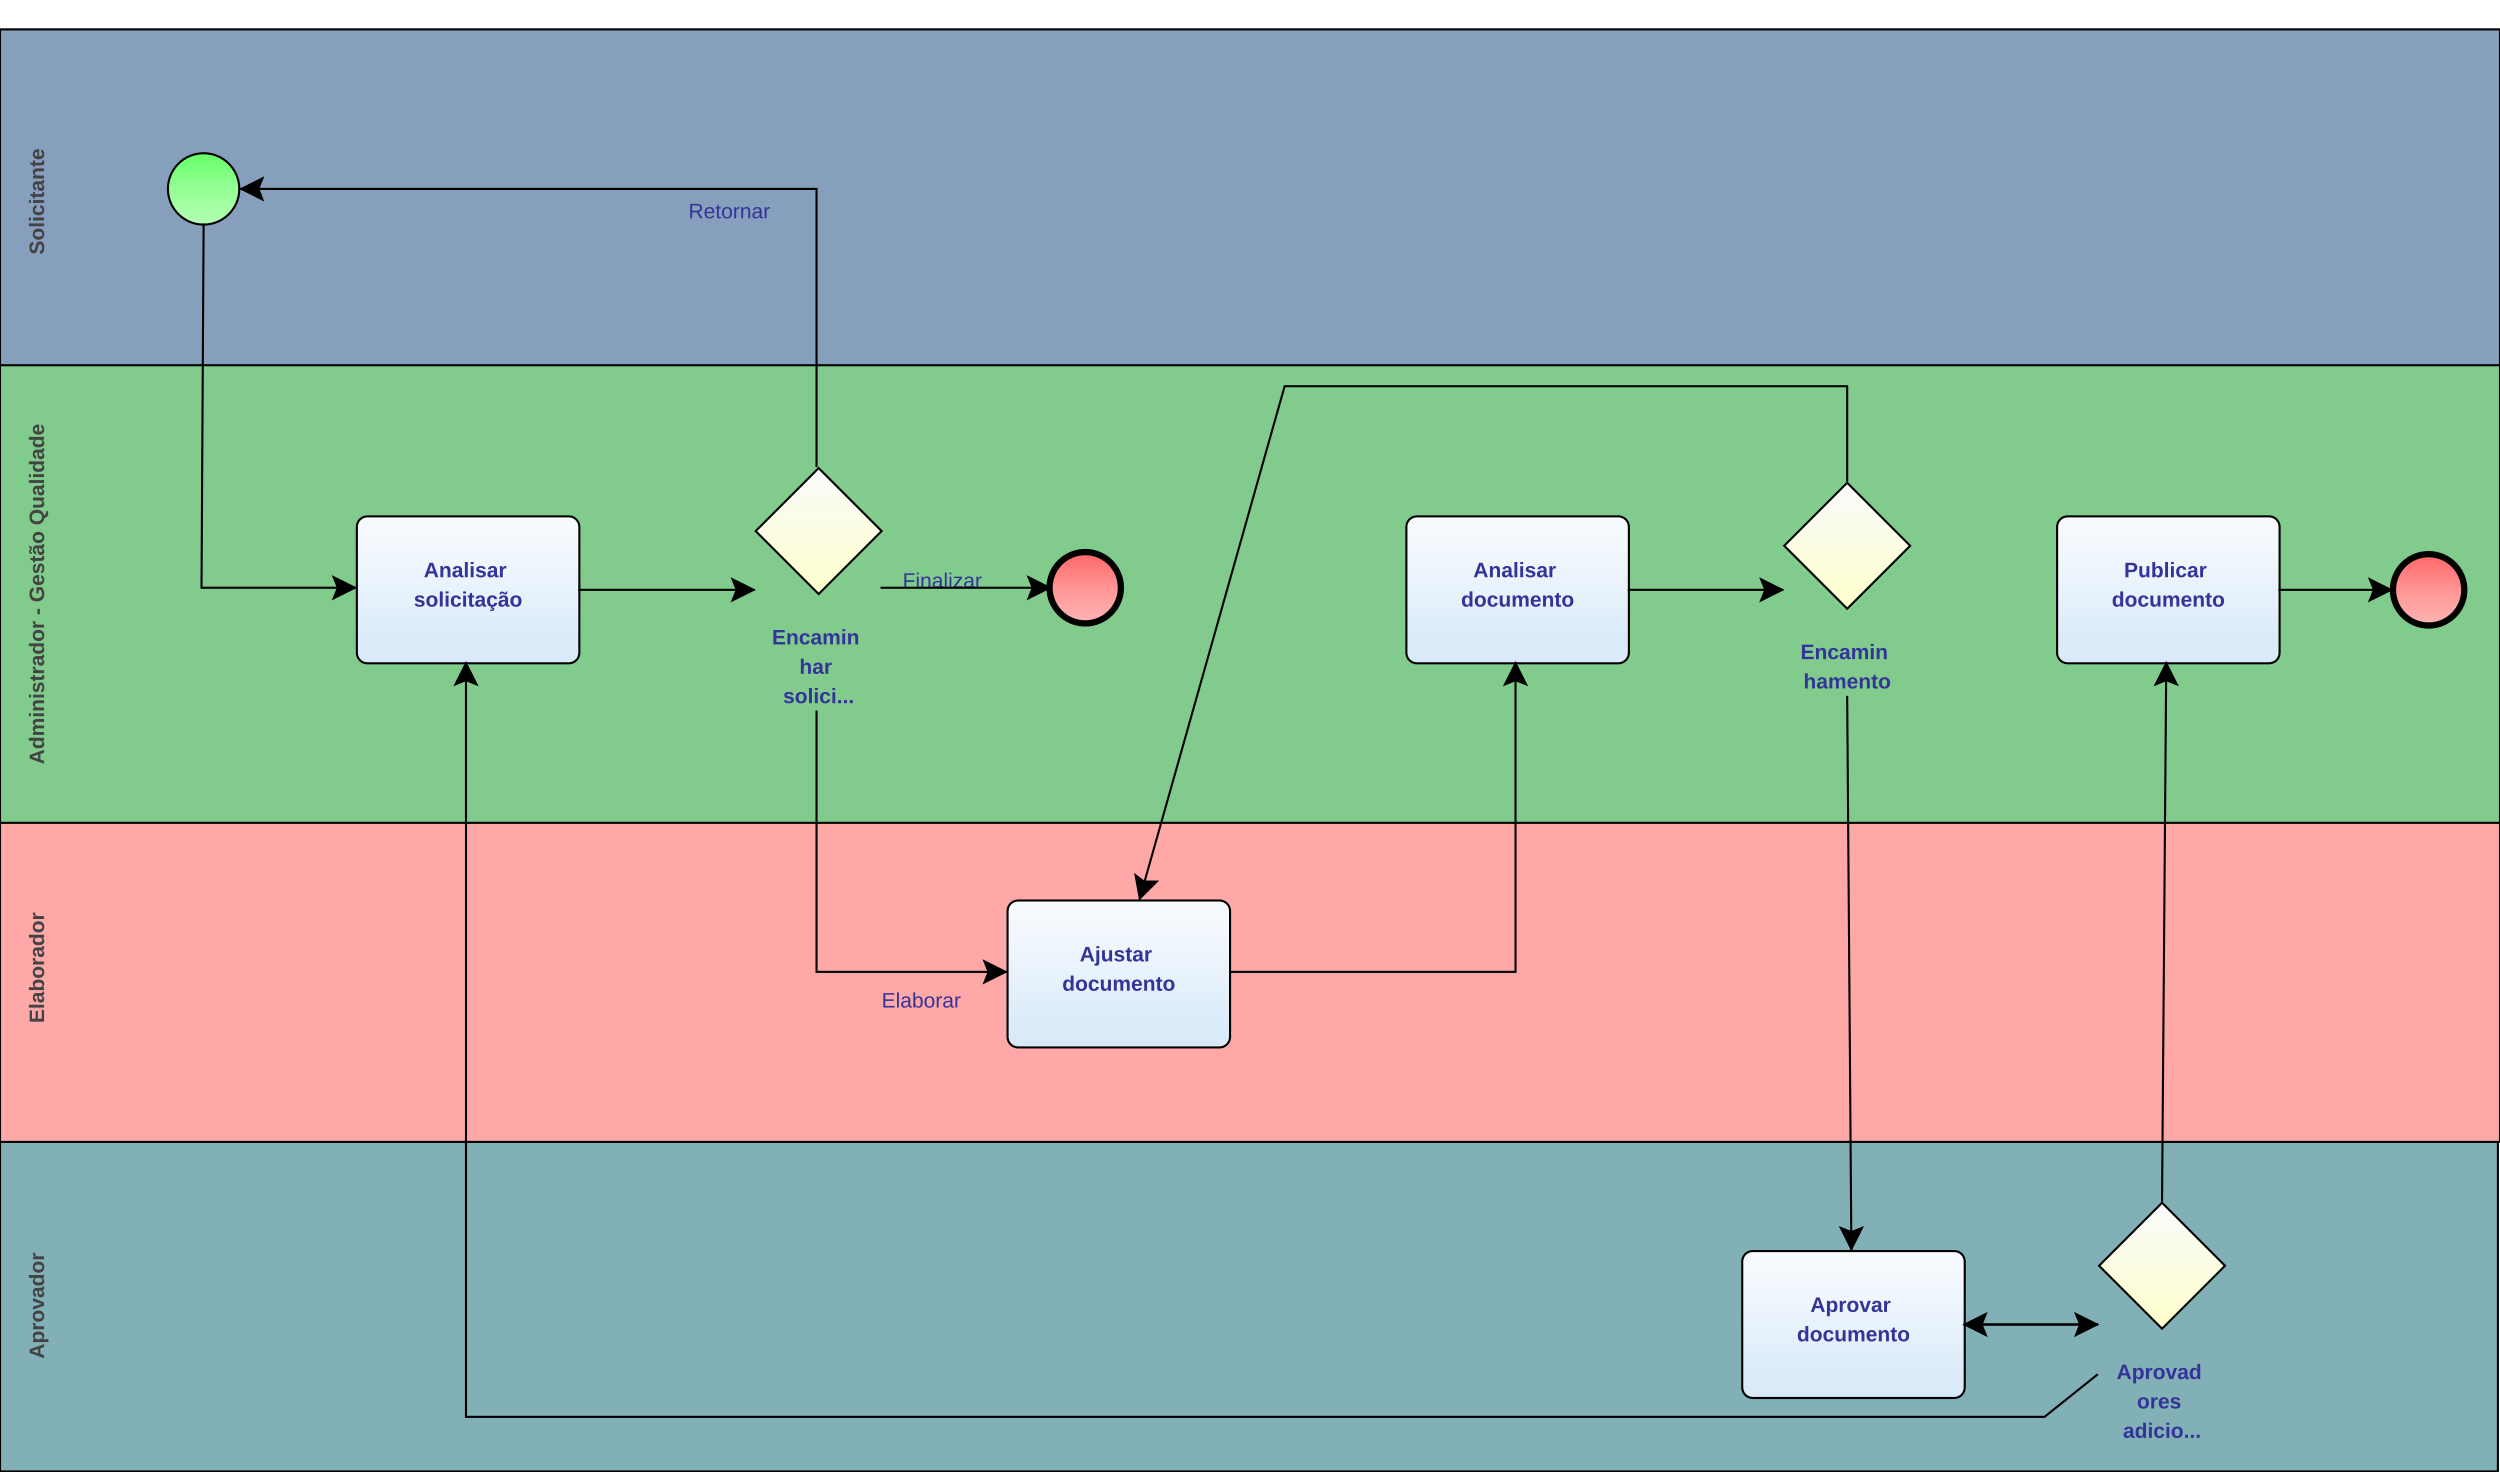
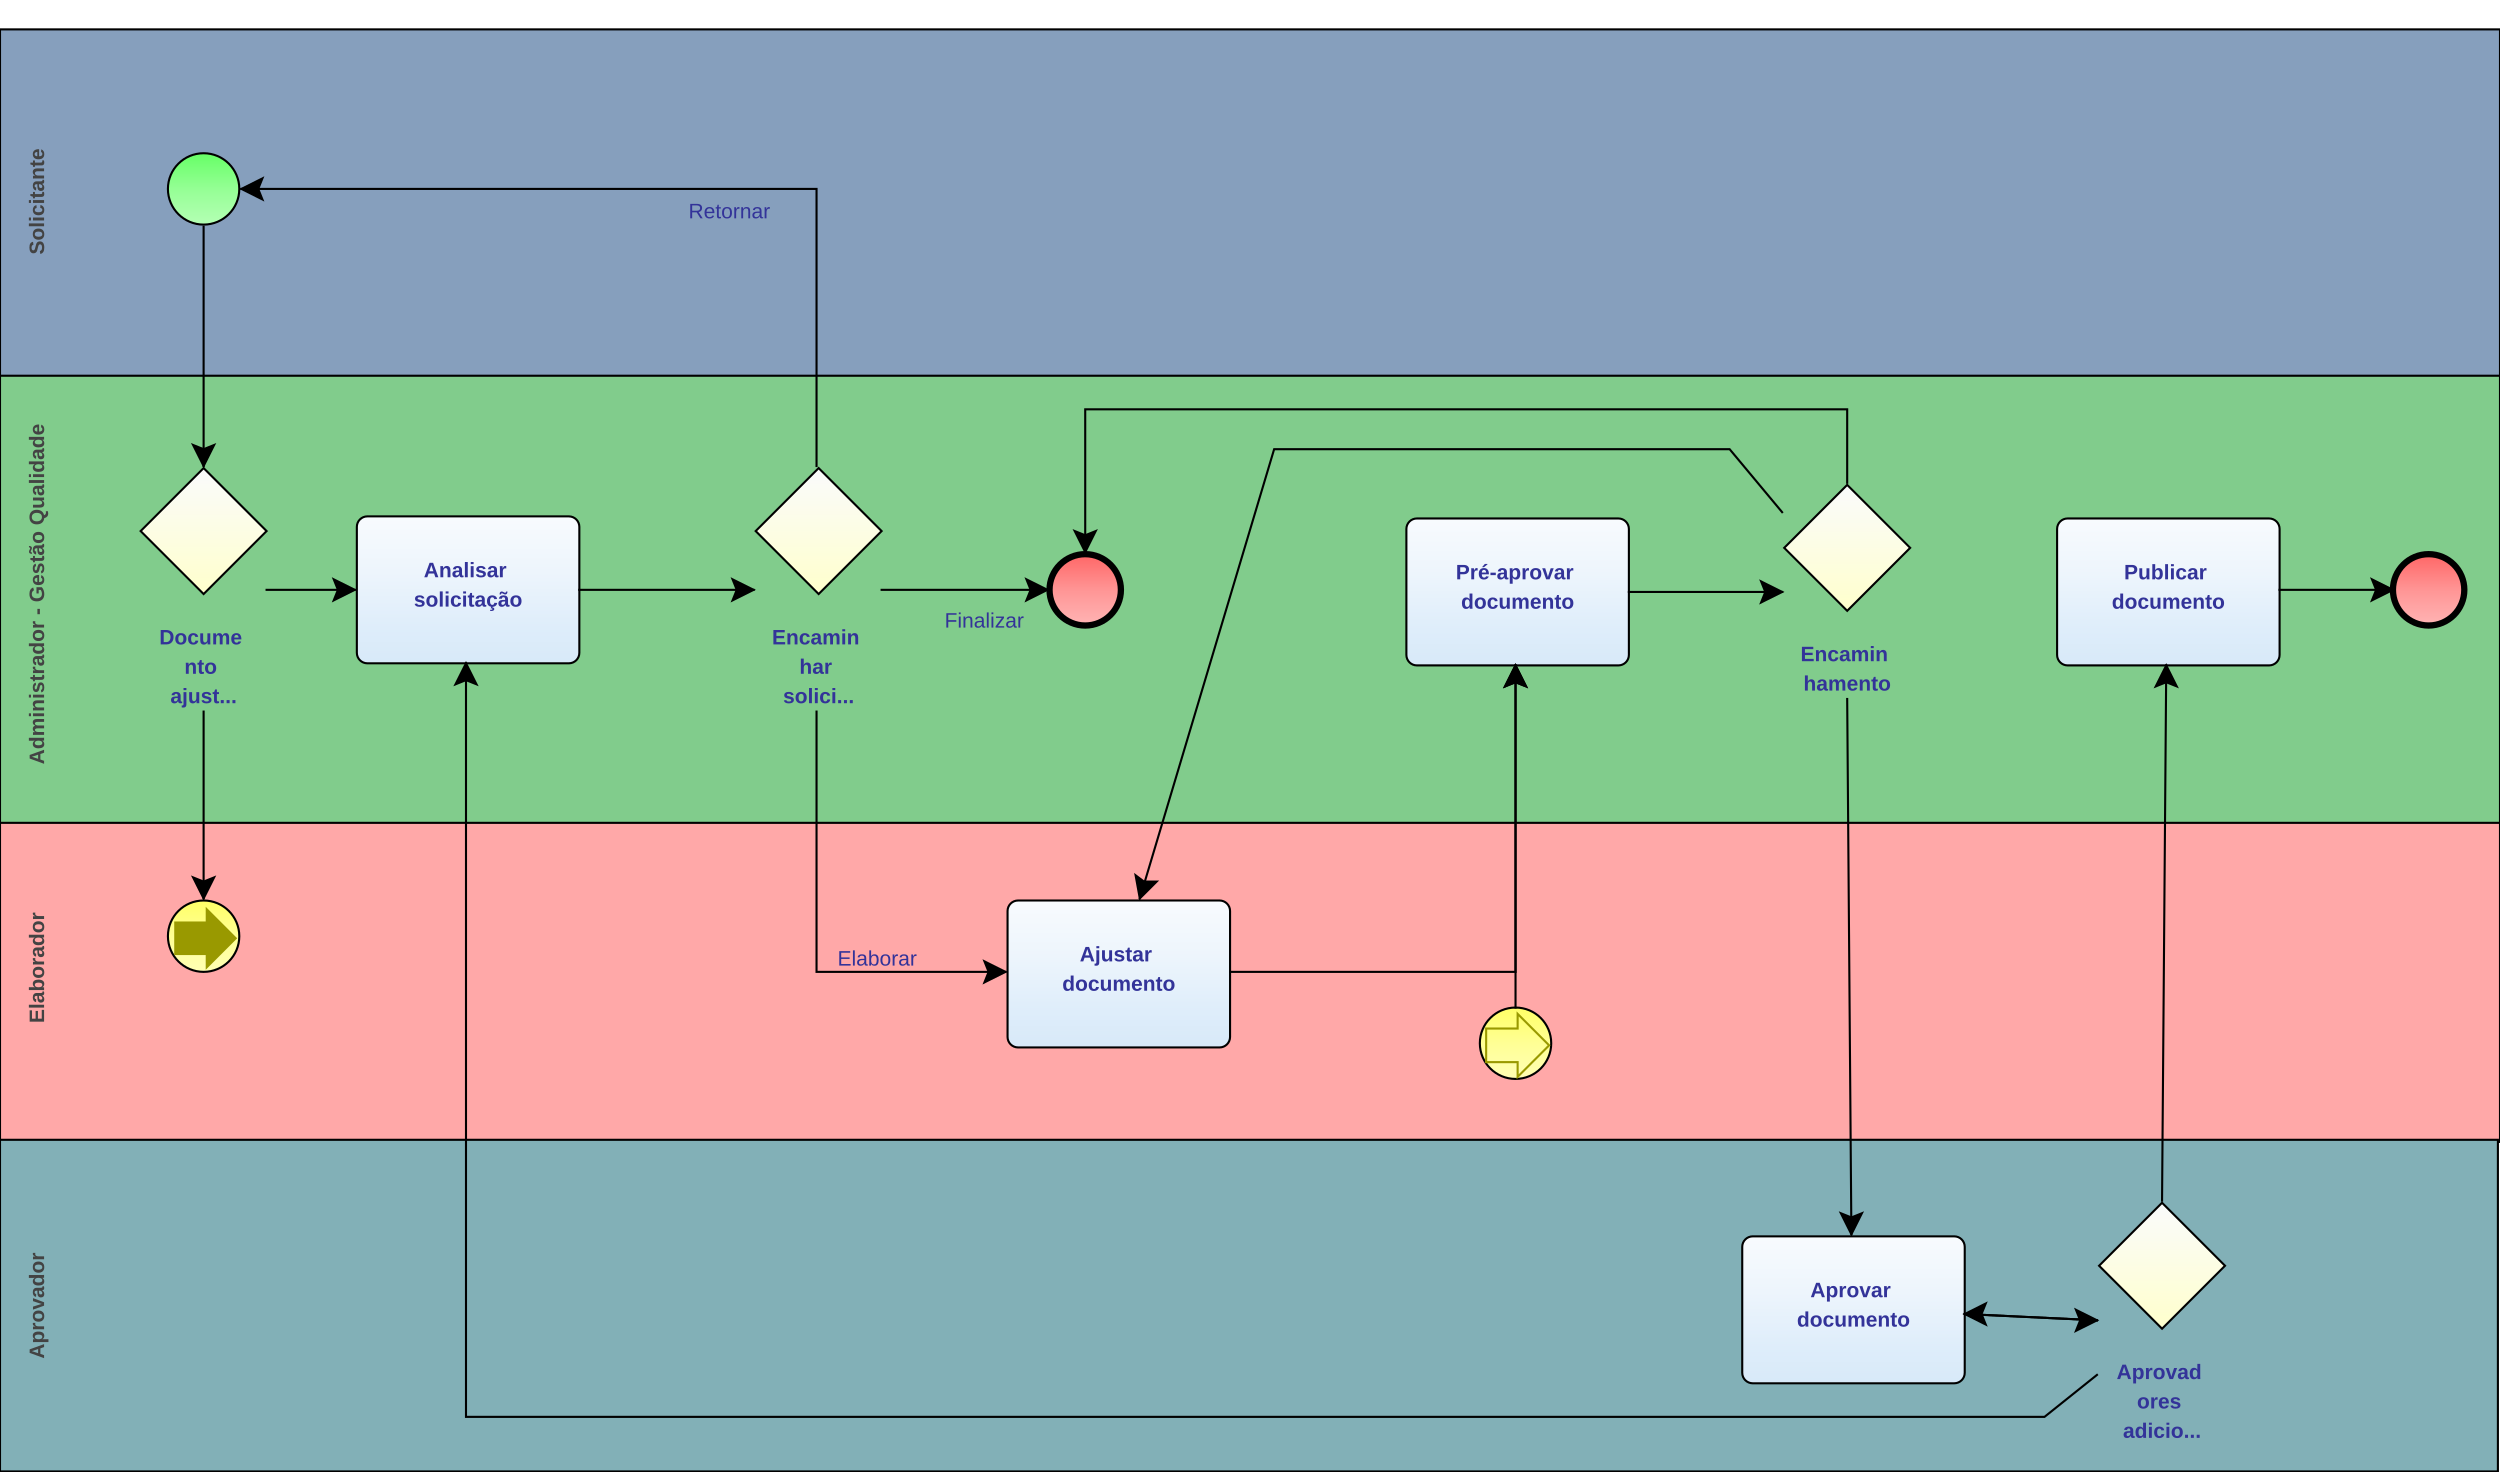
<svg xmlns="http://www.w3.org/2000/svg" xmlns:xlink="http://www.w3.org/1999/xlink" style="stroke-dasharray:none; shape-rendering:auto; font-family:'Arial'; text-rendering:auto; fill-opacity:1; color-interpolation:auto; color-rendering:auto; font-size:12; fill:black; stroke:black; image-rendering:auto; stroke-miterlimit:10; stroke-linecap:square; stroke-linejoin:miter; font-style:normal; stroke-width:1; stroke-dashoffset:0; font-weight:normal; stroke-opacity:1;" contentScriptType="text/ecmascript" preserveAspectRatio="xMidYMid meet" zoomAndPan="magnify" version="1.0" contentStyleType="text/css" xml:xlink="http://www.w3.org/1999/xlink" width="1191" height="701">
+   <rect x="0" y="379" width="1191" height="165" ry="0" rx="0" style="stroke:#000000; fill:#FFA8A8" />
+   <g componentSequence="3">
+     <text x="-461" y="7" transform="rotate(270)" text-anchor="middle" style="font-weight:bold;font-size:10px;stroke:none; fill:#434343">
+       <tspan dy="14" x="-461">Elaborador</tspan>
+     </text>
+   </g>
  <rect x="0" y="543" width="1190" height="158" ry="0" rx="0" style="stroke:#000000; fill:#82B0B7" />
  <g componentSequence="4">
    <text x="-622" y="7" transform="rotate(270)" text-anchor="middle" style="font-weight:bold;font-size:10px;stroke:none; fill:#434343">
      <tspan dy="14" x="-622">Aprovador</tspan>
    </text>
  </g>
-   <rect x="0" y="379" width="1191" height="165" ry="0" rx="0" style="stroke:#000000; fill:#FFA8A8" />
+   <rect x="0" y="174" width="1191" height="218" ry="0" rx="0" style="stroke:#000000; fill:#81CC8C" />
  <g componentSequence="1">
-     <text x="-461" y="7" transform="rotate(270)" text-anchor="middle" style="font-weight:bold;font-size:10px;stroke:none; fill:#434343">
-       <tspan dy="14" x="-461">Elaborador</tspan>
+     <text x="-283" y="7" transform="rotate(270)" text-anchor="middle" style="font-weight:bold;font-size:10px;stroke:none; fill:#434343">
+       <tspan dy="14" x="-283">Administrador - Gestão Qualidade</tspan>
    </text>
  </g>
  <rect x="0" y="14" width="1191" height="165" ry="0" rx="0" style="stroke:#000000; fill:#869FBD" />
-   <g componentSequence="3">
+   <g componentSequence="2">
    <text x="-96" y="7" transform="rotate(270)" text-anchor="middle" style="font-weight:bold;font-size:10px;stroke:none; fill:#434343">
      <tspan dy="14" x="-96">Solicitante</tspan>
    </text>
  </g>
-   <rect x="0" y="174" width="1191" height="218" ry="0" rx="0" style="stroke:#000000; fill:#81CC8C" />
-   <g componentSequence="2">
-     <text x="-283" y="7" transform="rotate(270)" text-anchor="middle" style="font-weight:bold;font-size:10px;stroke:none; fill:#434343">
-       <tspan dy="14" x="-283">Administrador - Gestão Qualidade</tspan>
-     </text>
-   </g>
  <g sequence="4">
-     <ellipse cx="97" cy="90" rx="17" ry="17" stroke-width="1" style="fill:url(#linearGradient66FF6696FF96B6FFB6_962634733);" stroke="336633" />
+     <ellipse cx="97" cy="90" rx="17" ry="17" stroke-width="1" style="fill:url(#linearGradient66FF6696FF96B6FFB6_341130848);" stroke="336633" />
  </g>
  <g sequence="9">
-     <rect x="170" y="246" width="106" height="70" ry="5" rx="5" style="fill:url(#linearGradientF8FBFEEDF5FCDEEDFAD4E7F8E2E5E9_933710513);" stroke="191970" />
+     <rect x="170" y="246" width="106" height="70" ry="5" rx="5" style="fill:url(#linearGradientF8FBFEEDF5FCDEEDFAD4E7F8E2E5E9_445825690);" stroke="191970" />
  </g>
  <g componentSequence="9">
    <text x="223" y="261" text-anchor="middle" style="font-weight:bold;font-size:10px;stroke:none; fill:#333399">
      <tspan dy="14" x="223">Analisar</tspan>
      <tspan dy="14" x="223">solicitação</tspan>
    </text>
  </g>
  <g sequence="23">
-     <polygon points=" 360 253 390 223 420 253 390 283 360 253" style="fill:url(#linearGradientFAFBFCFFFFCC_865650845);" stroke="000000" />
+     <polygon points=" 360 253 390 223 420 253 390 283 360 253" style="fill:url(#linearGradientFAFBFCFFFFCC_514675984);" stroke="000000" />
  </g>
  <g componentSequence="23">
    <text x="390" y="293" text-anchor="middle" style="font-weight:bold;font-size:10px;stroke:none; fill:#333399">
      <tspan dy="14" x="390">Encamin</tspan>
      <tspan dy="14" x="390">har</tspan>
      <tspan dy="14" x="390">solici...</tspan>
    </text>
  </g>
  <g sequence="29">
-     <rect x="830" y="596" width="106" height="70" ry="5" rx="5" style="fill:url(#linearGradientF8FBFEEDF5FCDEEDFAD4E7F8E2E5E9_1989820554);" stroke="191970" />
+     <rect x="830" y="589" width="106" height="70" ry="5" rx="5" style="fill:url(#linearGradientF8FBFEEDF5FCDEEDFAD4E7F8E2E5E9_1538246817);" stroke="191970" />
  </g>
  <g componentSequence="29">
-     <text x="883" y="611" text-anchor="middle" style="font-weight:bold;font-size:10px;stroke:none; fill:#333399">
+     <text x="883" y="604" text-anchor="middle" style="font-weight:bold;font-size:10px;stroke:none; fill:#333399">
      <tspan dy="14" x="883">Aprovar</tspan>
      <tspan dy="14" x="883">documento</tspan>
    </text>
  </g>
  <g sequence="31">
-     <rect x="980" y="246" width="106" height="70" ry="5" rx="5" style="fill:url(#linearGradientF8FBFEEDF5FCDEEDFAD4E7F8E2E5E9_1247410815);" stroke="191970" />
+     <rect x="980" y="247" width="106" height="70" ry="5" rx="5" style="fill:url(#linearGradientF8FBFEEDF5FCDEEDFAD4E7F8E2E5E9_1723091850);" stroke="191970" />
  </g>
  <g componentSequence="31">
-     <text x="1033" y="261" text-anchor="middle" style="font-weight:bold;font-size:10px;stroke:none; fill:#333399">
+     <text x="1033" y="262" text-anchor="middle" style="font-weight:bold;font-size:10px;stroke:none; fill:#333399">
      <tspan dy="14" x="1033">Publicar</tspan>
      <tspan dy="14" x="1033">documento</tspan>
    </text>
  </g>
  <g sequence="61">
-     <ellipse cx="1157" cy="281" rx="17" ry="17" stroke-width="3" style="fill:url(#linearGradientFF6666FF9696FFB6B6_1202115399);" stroke="993333" />
+     <ellipse cx="1157" cy="281" rx="17" ry="17" stroke-width="3" style="fill:url(#linearGradientFF6666FF9696FFB6B6_1782502356);" stroke="993333" />
  </g>
  <g sequence="100">
-     <rect x="670" y="246" width="106" height="70" ry="5" rx="5" style="fill:url(#linearGradientF8FBFEEDF5FCDEEDFAD4E7F8E2E5E9_848246542);" stroke="191970" />
+     <rect x="670" y="247" width="106" height="70" ry="5" rx="5" style="fill:url(#linearGradientF8FBFEEDF5FCDEEDFAD4E7F8E2E5E9_516886102);" stroke="191970" />
  </g>
  <g componentSequence="100">
-     <text x="723" y="261" text-anchor="middle" style="font-weight:bold;font-size:10px;stroke:none; fill:#333399">
-       <tspan dy="14" x="723">Analisar</tspan>
+     <text x="723" y="262" text-anchor="middle" style="font-weight:bold;font-size:10px;stroke:none; fill:#333399">
+       <tspan dy="14" x="723">Pré-aprovar</tspan>
      <tspan dy="14" x="723">documento</tspan>
    </text>
  </g>
  <g sequence="103">
-     <rect x="480" y="429" width="106" height="70" ry="5" rx="5" style="fill:url(#linearGradientF8FBFEEDF5FCDEEDFAD4E7F8E2E5E9_381009861);" stroke="191970" />
+     <rect x="480" y="429" width="106" height="70" ry="5" rx="5" style="fill:url(#linearGradientF8FBFEEDF5FCDEEDFAD4E7F8E2E5E9_998258670);" stroke="191970" />
  </g>
  <g componentSequence="103">
    <text x="533" y="444" text-anchor="middle" style="font-weight:bold;font-size:10px;stroke:none; fill:#333399">
      <tspan dy="14" x="533">Ajustar</tspan>
      <tspan dy="14" x="533">documento</tspan>
    </text>
  </g>
  <g sequence="106">
-     <polygon points=" 1000 603 1030 573 1060 603 1030 633 1000 603" style="fill:url(#linearGradientFAFBFCFFFFCC_322577774);" stroke="000000" />
+     <polygon points=" 1000 603 1030 573 1060 603 1030 633 1000 603" style="fill:url(#linearGradientFAFBFCFFFFCC_2142028559);" stroke="000000" />
  </g>
  <g componentSequence="106">
    <text x="1030" y="643" text-anchor="middle" style="font-weight:bold;font-size:10px;stroke:none; fill:#333399">
      <tspan dy="14" x="1030">Aprovad</tspan>
      <tspan dy="14" x="1030">ores</tspan>
      <tspan dy="14" x="1030">adicio...</tspan>
    </text>
  </g>
  <g sequence="119">
-     <ellipse cx="517" cy="280" rx="17" ry="17" stroke-width="3" style="fill:url(#linearGradientFF6666FF9696FFB6B6_1660412069);" stroke="993333" />
+     <ellipse cx="517" cy="281" rx="17" ry="17" stroke-width="3" style="fill:url(#linearGradientFF6666FF9696FFB6B6_1670385501);" stroke="993333" />
  </g>
  <g sequence="124">
-     <polygon points=" 850 260 880 230 910 260 880 290 850 260" style="fill:url(#linearGradientFAFBFCFFFFCC_697015474);" stroke="000000" />
+     <polygon points=" 850 261 880 231 910 261 880 291 850 261" style="fill:url(#linearGradientFAFBFCFFFFCC_97190087);" stroke="000000" />
  </g>
  <g componentSequence="124">
-     <text x="880" y="300" text-anchor="middle" style="font-weight:bold;font-size:10px;stroke:none; fill:#333399">
+     <text x="880" y="301" text-anchor="middle" style="font-weight:bold;font-size:10px;stroke:none; fill:#333399">
      <tspan dy="14" x="880">Encamin</tspan>
      <tspan dy="14" x="880">hamento</tspan>
    </text>
  </g>
+   <g sequence="133">
+     <polygon points=" 67 253 97 223 127 253 97 283 67 253" style="fill:url(#linearGradientFAFBFCFFFFCC_1070491863);" stroke="000000" />
+   </g>
+   <g componentSequence="133">
+     <text x="97" y="293" text-anchor="middle" style="font-weight:bold;font-size:10px;stroke:none; fill:#333399">
+       <tspan dy="14" x="97">Docume</tspan>
+       <tspan dy="14" x="97">nto</tspan>
+       <tspan dy="14" x="97">ajust...</tspan>
+     </text>
+   </g>
+   <g sequence="136">
+     <ellipse cx="97" cy="446" rx="17" ry="17" stroke-width="1" style="fill:url(#linearGradientFFFF66FFFF96FFFFB6_652439706);" stroke="999900" />
+   </g>
+   <g sequence="136">
+     <polygon points=" 83 439 98 439 98 432 113 447 98 462 98 455 83 455" style="stroke:none; fill:#999900" />
+   </g>
+   <g sequence="137">
+     <ellipse cx="722" cy="497" rx="17" ry="17" stroke-width="1" style="fill:url(#linearGradientFFFF66FFFF96FFFFB6_1172994556);" stroke="999900" />
+   </g>
+   <g sequence="137">
+     <polygon points=" 708 490 723 490 723 483 738 498 723 513 723 506 708 506" style="stroke:#999900; fill:none" />
+   </g>
  <g componentSequence="62">
    <text x="1123" y="281" style="font-size:10px;font-weight:none;stroke:none; fill:#333399" text-anchor="left" />
  </g>
  <g componentSequence="107">
-     <text x="978" y="631" style="font-size:10px;font-weight:none;stroke:none; fill:#333399" text-anchor="left" />
+     <text x="978" y="628" style="font-size:10px;font-weight:none;stroke:none; fill:#333399" text-anchor="left" />
  </g>
  <g componentSequence="108">
-     <text x="1041" y="444" style="font-size:10px;font-weight:none;stroke:none; fill:#333399" text-anchor="left" />
+     <text x="1041" y="445" style="font-size:10px;font-weight:none;stroke:none; fill:#333399" text-anchor="left" />
  </g>
  <g componentSequence="110">
-     <text x="978" y="631" style="font-size:10px;font-weight:none;stroke:none; fill:#333399" text-anchor="left" />
-   </g>
-   <g componentSequence="116">
-     <text x="106" y="230" style="font-size:10px;font-weight:none;stroke:none; fill:#333399" text-anchor="left" />
+     <text x="978" y="628" style="font-size:10px;font-weight:none;stroke:none; fill:#333399" text-anchor="left" />
  </g>
  <g componentSequence="117">
    <text x="328" y="281" style="font-size:10px;font-weight:none;stroke:none; fill:#333399" text-anchor="left" />
  </g>
  <g componentSequence="118">
    <text x="328" y="90" style="font-size:10px;font-weight:none;stroke:none; fill:#333399" text-anchor="left">
      <tspan dy="14" x="328">Retornar</tspan>
    </text>
  </g>
  <g componentSequence="120">
-     <text x="430" y="266" style="font-size:10px;font-weight:none;stroke:none; fill:#333399" text-anchor="left">
-       <tspan dy="14" x="430">Finalizar</tspan>
+     <text x="450" y="285" style="font-size:10px;font-weight:none;stroke:none; fill:#333399" text-anchor="left">
+       <tspan dy="14" x="450">Finalizar</tspan>
    </text>
  </g>
  <g componentSequence="125">
-     <text x="823" y="281" style="font-size:10px;font-weight:none;stroke:none; fill:#333399" text-anchor="left" />
+     <text x="823" y="282" style="font-size:10px;font-weight:none;stroke:none; fill:#333399" text-anchor="left" />
  </g>
  <g componentSequence="126">
-     <text x="891" y="464" style="font-size:10px;font-weight:none;stroke:none; fill:#333399" text-anchor="left" />
+     <text x="891" y="461" style="font-size:10px;font-weight:none;stroke:none; fill:#333399" text-anchor="left" />
  </g>
  <g componentSequence="127">
-     <text x="652" y="184" style="font-size:10px;font-weight:none;stroke:none; fill:#333399" text-anchor="left" />
+     <text x="633" y="214" style="font-size:10px;font-weight:none;stroke:none; fill:#333399" text-anchor="left" />
  </g>
  <g componentSequence="128">
-     <text x="420" y="466" style="font-size:10px;font-weight:none;stroke:none; fill:#333399" text-anchor="left">
-       <tspan dy="14" x="420">Elaborar</tspan>
+     <text x="399" y="446" style="font-size:10px;font-weight:none;stroke:none; fill:#333399" text-anchor="left">
+       <tspan dy="14" x="399">Elaborar</tspan>
    </text>
  </g>
  <g componentSequence="129">
    <text x="732" y="458" style="font-size:10px;font-weight:none;stroke:none; fill:#333399" text-anchor="left" />
  </g>
  <g componentSequence="131">
    <text x="445" y="675" style="font-size:10px;font-weight:none;stroke:none; fill:#333399" text-anchor="left" />
  </g>
-   <path style="fill:none; stroke:#000000;stroke-width:1" d="M97.0 107.0 L96.0 280.0 L169.0 280.0" />
-   <polygon style="fill:#000000; stroke:#000000;" points=" 159 275 169 280 159 285 161 280" />
+   <g componentSequence="132">
+     <text x="692" y="195" style="font-size:10px;font-weight:none;stroke:none; fill:#333399" text-anchor="left" />
+   </g>
+   <g componentSequence="134">
+     <text x="107" y="165" style="font-size:10px;font-weight:none;stroke:none; fill:#333399" text-anchor="left" />
+   </g>
+   <g componentSequence="135">
+     <text x="158" y="281" style="font-size:10px;font-weight:none;stroke:none; fill:#333399" text-anchor="left" />
+   </g>
+   <g componentSequence="138">
+     <text x="732" y="398" style="font-size:10px;font-weight:none;stroke:none; fill:#333399" text-anchor="left" />
+   </g>
+   <g componentSequence="139">
+     <text x="107" y="384" style="font-size:10px;font-weight:none;stroke:none; fill:#333399" text-anchor="left" />
+   </g>
+   <path style="fill:none; stroke:#000000;stroke-width:1" d="M97.0 108.0 L97.0 222.0" />
+   <polygon style="fill:#000000; stroke:#000000;" points=" 102 212 97 222 92 212 97 214" />
  <path style="fill:none; stroke:#000000;stroke-width:1" d="M389.0 222.0 L389.0 90.0 L115.0 90.0" />
  <polygon style="fill:#000000; stroke:#000000;" points=" 125 95 115 90 125 85 123 90" />
  <path style="fill:none; stroke:#000000;stroke-width:1" d="M276.0 281.0 L359.0 281.0" />
  <polygon style="fill:#000000; stroke:#000000;" points=" 349 276 359 281 349 286 351 281" />
  <path style="fill:none; stroke:#000000;stroke-width:1" d="M999.0 655.0 L974.0 675.0 L222.0 675.0 L222.0 316.0" />
  <polygon style="fill:#000000; stroke:#000000;" points=" 217 326 222 316 227 326 222 324" />
-   <path style="fill:none; stroke:#000000;stroke-width:1" d="M420.0 280.0 L500.0 280.0" />
-   <polygon style="fill:#000000; stroke:#000000;" points=" 490 275 500 280 490 285 492 280" />
+   <path style="fill:none; stroke:#000000;stroke-width:1" d="M127.0 281.0 L169.0 281.0" />
+   <polygon style="fill:#000000; stroke:#000000;" points=" 159 276 169 281 159 286 161 281" />
+   <path style="fill:none; stroke:#000000;stroke-width:1" d="M420.0 281.0 L499.0 281.0" />
+   <polygon style="fill:#000000; stroke:#000000;" points=" 489 276 499 281 489 286 491 281" />
  <path style="fill:none; stroke:#000000;stroke-width:1" d="M389.0 339.0 L389.0 463.0 L479.0 463.0" />
  <polygon style="fill:#000000; stroke:#000000;" points=" 469 458 479 463 469 468 471 463" />
-   <path style="fill:none; stroke:#000000;stroke-width:1" d="M936.0 631.0 L999.0 631.0" />
-   <polygon style="fill:#000000; stroke:#000000;" points=" 989 626 999 631 989 636 991 631" />
-   <path style="fill:none; stroke:#000000;stroke-width:1" d="M999.0 631.0 L936.0 631.0" />
-   <polygon style="fill:#000000; stroke:#000000;" points=" 946 636 936 631 946 626 944 631" />
-   <path style="fill:none; stroke:#000000;stroke-width:1" d="M880.0 332.0 L882.0 595.0" />
-   <polygon style="fill:#000000; stroke:#000000;" points=" 887 585 882 595 877 585 882 587" />
-   <path style="fill:none; stroke:#000000;stroke-width:1" d="M1086.0 281.0 L1139.0 281.0" />
-   <polygon style="fill:#000000; stroke:#000000;" points=" 1129 276 1139 281 1129 286 1131 281" />
-   <path style="fill:none; stroke:#000000;stroke-width:1" d="M1030.0 572.0 L1032.0 316.0" />
-   <polygon style="fill:#000000; stroke:#000000;" points=" 1027 326 1032 316 1037 326 1032 324" />
-   <path style="fill:none; stroke:#000000;stroke-width:1" d="M776.0 281.0 L849.0 281.0" />
-   <polygon style="fill:#000000; stroke:#000000;" points=" 839 276 849 281 839 286 841 281" />
-   <path style="fill:none; stroke:#000000;stroke-width:1" d="M586.0 463.0 L722.0 463.0 L722.0 316.0" />
-   <polygon style="fill:#000000; stroke:#000000;" points=" 717 326 722 316 727 326 722 324" />
-   <path style="fill:none; stroke:#000000;stroke-width:1" d="M880.0 229.0 L880.0 184.0 L612.0 184.0 L543.0 428.0" />
+   <path style="fill:none; stroke:#000000;stroke-width:1" d="M936.0 626.0 L999.0 629.0" />
+   <polygon style="fill:#000000; stroke:#000000;" points=" 989 624 999 629 989 634 991 629" />
+   <path style="fill:none; stroke:#000000;stroke-width:1" d="M999.0 629.0 L936.0 626.0" />
+   <polygon style="fill:#000000; stroke:#000000;" points=" 946 631 936 626 946 621 944 626" />
+   <path style="fill:none; stroke:#000000;stroke-width:1" d="M880.0 333.0 L882.0 588.0" />
+   <polygon style="fill:#000000; stroke:#000000;" points=" 887 578 882 588 877 578 882 580" />
+   <path style="fill:none; stroke:#000000;stroke-width:1" d="M1086.0 281.0 L1140.0 281.0" />
+   <polygon style="fill:#000000; stroke:#000000;" points=" 1130 276 1140 281 1130 286 1132 281" />
+   <path style="fill:none; stroke:#000000;stroke-width:1" d="M1030.0 572.0 L1032.0 317.0" />
+   <polygon style="fill:#000000; stroke:#000000;" points=" 1027 327 1032 317 1037 327 1032 325" />
+   <path style="fill:none; stroke:#000000;stroke-width:1" d="M776.0 282.0 L849.0 282.0" />
+   <polygon style="fill:#000000; stroke:#000000;" points=" 839 277 849 282 839 287 841 282" />
+   <path style="fill:none; stroke:#000000;stroke-width:1" d="M586.0 463.0 L722.0 463.0 L722.0 317.0" />
+   <polygon style="fill:#000000; stroke:#000000;" points=" 717 327 722 317 727 327 722 325" />
+   <path style="fill:none; stroke:#000000;stroke-width:1" d="M722.0 480.0 L722.0 317.0" />
+   <polygon style="fill:#000000; stroke:#000000;" points=" 717 327 722 317 727 327 722 325" />
+   <path style="fill:none; stroke:#000000;stroke-width:1" d="M849.0 244.0 L824.0 214.0 L607.0 214.0 L543.0 428.0" />
  <polygon style="fill:#000000; stroke:#000000;" points=" 551 420 543 428 541 417 545 420" />
+   <path style="fill:none; stroke:#000000;stroke-width:1" d="M880.0 230.0 L880.0 195.0 L517.0 195.0 L517.0 263.0" />
+   <polygon style="fill:#000000; stroke:#000000;" points=" 522 253 517 263 512 253 517 255" />
+   <path style="fill:none; stroke:#000000;stroke-width:1" d="M97.0 339.0 L97.0 428.0" />
+   <polygon style="fill:#000000; stroke:#000000;" points=" 102 418 97 428 92 418 97 420" />
  <defs>
-     <linearGradient xlink:href="#linearGradient66FF6696FF96B6FFB6" id="linearGradient66FF6696FF96B6FFB6_962634733" x1="0" y1="73.0" x2="0" y2="108.0" gradientUnits="userSpaceOnUse" xlink:type="simple" xlink:actuate="onLoad" xlink:show="other" />
+     <linearGradient xlink:href="#linearGradient66FF6696FF96B6FFB6" id="linearGradient66FF6696FF96B6FFB6_341130848" x1="0" y1="73.0" x2="0" y2="108.0" gradientUnits="userSpaceOnUse" xlink:type="simple" xlink:actuate="onLoad" xlink:show="other" />
    <linearGradient id="linearGradient66FF6696FF96B6FFB6">
      <stop style="stop-color:#66FF66;stop-opacity:1;" offset="0.0" id="stop66FF66" />
      <stop style="stop-color:#96FF96;stop-opacity:1;" offset="0.5" id="stop96FF96" />
      <stop style="stop-color:#B6FFB6;stop-opacity:1;" offset="1.0" id="stopB6FFB6" />
    </linearGradient>
-     <linearGradient xlink:href="#linearGradientF8FBFEEDF5FCDEEDFAD4E7F8E2E5E9" id="linearGradientF8FBFEEDF5FCDEEDFAD4E7F8E2E5E9_933710513" x1="0" y1="246.0" x2="0" y2="352.0" gradientUnits="userSpaceOnUse" xlink:type="simple" xlink:actuate="onLoad" xlink:show="other" />
+     <linearGradient xlink:href="#linearGradientF8FBFEEDF5FCDEEDFAD4E7F8E2E5E9" id="linearGradientF8FBFEEDF5FCDEEDFAD4E7F8E2E5E9_445825690" x1="0" y1="246.0" x2="0" y2="352.0" gradientUnits="userSpaceOnUse" xlink:type="simple" xlink:actuate="onLoad" xlink:show="other" />
    <linearGradient id="linearGradientF8FBFEEDF5FCDEEDFAD4E7F8E2E5E9">
      <stop style="stop-color:#F8FBFE;stop-opacity:1;" offset="0.0" id="stopF8FBFE" />
      <stop style="stop-color:#EDF5FC;stop-opacity:1;" offset="0.25" id="stopEDF5FC" />
      <stop style="stop-color:#DEEDFA;stop-opacity:1;" offset="0.5" id="stopDEEDFA" />
      <stop style="stop-color:#D4E7F8;stop-opacity:1;" offset="0.75" id="stopD4E7F8" />
      <stop style="stop-color:#E2E5E9;stop-opacity:1;" offset="1.0" id="stopE2E5E9" />
    </linearGradient>
-     <linearGradient xlink:href="#linearGradientFAFBFCFFFFCC" id="linearGradientFAFBFCFFFFCC_865650845" x1="0" y1="223.0" x2="0" y2="283.0" gradientUnits="userSpaceOnUse" xlink:type="simple" xlink:actuate="onLoad" xlink:show="other" />
+     <linearGradient xlink:href="#linearGradientFAFBFCFFFFCC" id="linearGradientFAFBFCFFFFCC_514675984" x1="0" y1="223.0" x2="0" y2="283.0" gradientUnits="userSpaceOnUse" xlink:type="simple" xlink:actuate="onLoad" xlink:show="other" />
    <linearGradient id="linearGradientFAFBFCFFFFCC">
      <stop style="stop-color:#FAFBFC;stop-opacity:1;" offset="0.0" id="stopFAFBFC" />
      <stop style="stop-color:#FFFFCC;stop-opacity:1;" offset="1.0" id="stopFFFFCC" />
    </linearGradient>
-     <linearGradient xlink:href="#linearGradientF8FBFEEDF5FCDEEDFAD4E7F8E2E5E9" id="linearGradientF8FBFEEDF5FCDEEDFAD4E7F8E2E5E9_1989820554" x1="0" y1="596.0" x2="0" y2="702.0" gradientUnits="userSpaceOnUse" xlink:type="simple" xlink:actuate="onLoad" xlink:show="other" />
-     <linearGradient xlink:href="#linearGradientF8FBFEEDF5FCDEEDFAD4E7F8E2E5E9" id="linearGradientF8FBFEEDF5FCDEEDFAD4E7F8E2E5E9_1247410815" x1="0" y1="246.0" x2="0" y2="352.0" gradientUnits="userSpaceOnUse" xlink:type="simple" xlink:actuate="onLoad" xlink:show="other" />
-     <linearGradient xlink:href="#linearGradientFF6666FF9696FFB6B6" id="linearGradientFF6666FF9696FFB6B6_1202115399" x1="0" y1="264.0" x2="0" y2="299.0" gradientUnits="userSpaceOnUse" xlink:type="simple" xlink:actuate="onLoad" xlink:show="other" />
+     <linearGradient xlink:href="#linearGradientF8FBFEEDF5FCDEEDFAD4E7F8E2E5E9" id="linearGradientF8FBFEEDF5FCDEEDFAD4E7F8E2E5E9_1538246817" x1="0" y1="589.0" x2="0" y2="695.0" gradientUnits="userSpaceOnUse" xlink:type="simple" xlink:actuate="onLoad" xlink:show="other" />
+     <linearGradient xlink:href="#linearGradientF8FBFEEDF5FCDEEDFAD4E7F8E2E5E9" id="linearGradientF8FBFEEDF5FCDEEDFAD4E7F8E2E5E9_1723091850" x1="0" y1="247.0" x2="0" y2="353.0" gradientUnits="userSpaceOnUse" xlink:type="simple" xlink:actuate="onLoad" xlink:show="other" />
+     <linearGradient xlink:href="#linearGradientFF6666FF9696FFB6B6" id="linearGradientFF6666FF9696FFB6B6_1782502356" x1="0" y1="264.0" x2="0" y2="299.0" gradientUnits="userSpaceOnUse" xlink:type="simple" xlink:actuate="onLoad" xlink:show="other" />
    <linearGradient id="linearGradientFF6666FF9696FFB6B6">
      <stop style="stop-color:#FF6666;stop-opacity:1;" offset="0.0" id="stopFF6666" />
      <stop style="stop-color:#FF9696;stop-opacity:1;" offset="0.5" id="stopFF9696" />
      <stop style="stop-color:#FFB6B6;stop-opacity:1;" offset="1.0" id="stopFFB6B6" />
    </linearGradient>
-     <linearGradient xlink:href="#linearGradientF8FBFEEDF5FCDEEDFAD4E7F8E2E5E9" id="linearGradientF8FBFEEDF5FCDEEDFAD4E7F8E2E5E9_848246542" x1="0" y1="246.0" x2="0" y2="352.0" gradientUnits="userSpaceOnUse" xlink:type="simple" xlink:actuate="onLoad" xlink:show="other" />
-     <linearGradient xlink:href="#linearGradientF8FBFEEDF5FCDEEDFAD4E7F8E2E5E9" id="linearGradientF8FBFEEDF5FCDEEDFAD4E7F8E2E5E9_381009861" x1="0" y1="429.0" x2="0" y2="535.0" gradientUnits="userSpaceOnUse" xlink:type="simple" xlink:actuate="onLoad" xlink:show="other" />
-     <linearGradient xlink:href="#linearGradientFAFBFCFFFFCC" id="linearGradientFAFBFCFFFFCC_322577774" x1="0" y1="573.0" x2="0" y2="633.0" gradientUnits="userSpaceOnUse" xlink:type="simple" xlink:actuate="onLoad" xlink:show="other" />
-     <linearGradient xlink:href="#linearGradientFF6666FF9696FFB6B6" id="linearGradientFF6666FF9696FFB6B6_1660412069" x1="0" y1="263.0" x2="0" y2="298.0" gradientUnits="userSpaceOnUse" xlink:type="simple" xlink:actuate="onLoad" xlink:show="other" />
-     <linearGradient xlink:href="#linearGradientFAFBFCFFFFCC" id="linearGradientFAFBFCFFFFCC_697015474" x1="0" y1="230.0" x2="0" y2="290.0" gradientUnits="userSpaceOnUse" xlink:type="simple" xlink:actuate="onLoad" xlink:show="other" />
+     <linearGradient xlink:href="#linearGradientF8FBFEEDF5FCDEEDFAD4E7F8E2E5E9" id="linearGradientF8FBFEEDF5FCDEEDFAD4E7F8E2E5E9_516886102" x1="0" y1="247.0" x2="0" y2="353.0" gradientUnits="userSpaceOnUse" xlink:type="simple" xlink:actuate="onLoad" xlink:show="other" />
+     <linearGradient xlink:href="#linearGradientF8FBFEEDF5FCDEEDFAD4E7F8E2E5E9" id="linearGradientF8FBFEEDF5FCDEEDFAD4E7F8E2E5E9_998258670" x1="0" y1="429.0" x2="0" y2="535.0" gradientUnits="userSpaceOnUse" xlink:type="simple" xlink:actuate="onLoad" xlink:show="other" />
+     <linearGradient xlink:href="#linearGradientFAFBFCFFFFCC" id="linearGradientFAFBFCFFFFCC_2142028559" x1="0" y1="573.0" x2="0" y2="633.0" gradientUnits="userSpaceOnUse" xlink:type="simple" xlink:actuate="onLoad" xlink:show="other" />
+     <linearGradient xlink:href="#linearGradientFF6666FF9696FFB6B6" id="linearGradientFF6666FF9696FFB6B6_1670385501" x1="0" y1="264.0" x2="0" y2="299.0" gradientUnits="userSpaceOnUse" xlink:type="simple" xlink:actuate="onLoad" xlink:show="other" />
+     <linearGradient xlink:href="#linearGradientFAFBFCFFFFCC" id="linearGradientFAFBFCFFFFCC_97190087" x1="0" y1="231.0" x2="0" y2="291.0" gradientUnits="userSpaceOnUse" xlink:type="simple" xlink:actuate="onLoad" xlink:show="other" />
+     <linearGradient xlink:href="#linearGradientFAFBFCFFFFCC" id="linearGradientFAFBFCFFFFCC_1070491863" x1="0" y1="223.0" x2="0" y2="283.0" gradientUnits="userSpaceOnUse" xlink:type="simple" xlink:actuate="onLoad" xlink:show="other" />
+     <linearGradient xlink:href="#linearGradientFFFF66FFFF96FFFFB6" id="linearGradientFFFF66FFFF96FFFFB6_652439706" x1="0" y1="429.0" x2="0" y2="464.0" gradientUnits="userSpaceOnUse" xlink:type="simple" xlink:actuate="onLoad" xlink:show="other" />
+     <linearGradient id="linearGradientFFFF66FFFF96FFFFB6">
+       <stop style="stop-color:#FFFF66;stop-opacity:1;" offset="0.0" id="stopFFFF66" />
+       <stop style="stop-color:#FFFF96;stop-opacity:1;" offset="0.5" id="stopFFFF96" />
+       <stop style="stop-color:#FFFFB6;stop-opacity:1;" offset="1.0" id="stopFFFFB6" />
+     </linearGradient>
+     <linearGradient xlink:href="#linearGradientFFFF66FFFF96FFFFB6" id="linearGradientFFFF66FFFF96FFFFB6_1172994556" x1="0" y1="480.0" x2="0" y2="515.0" gradientUnits="userSpaceOnUse" xlink:type="simple" xlink:actuate="onLoad" xlink:show="other" />
  </defs>
</svg>
